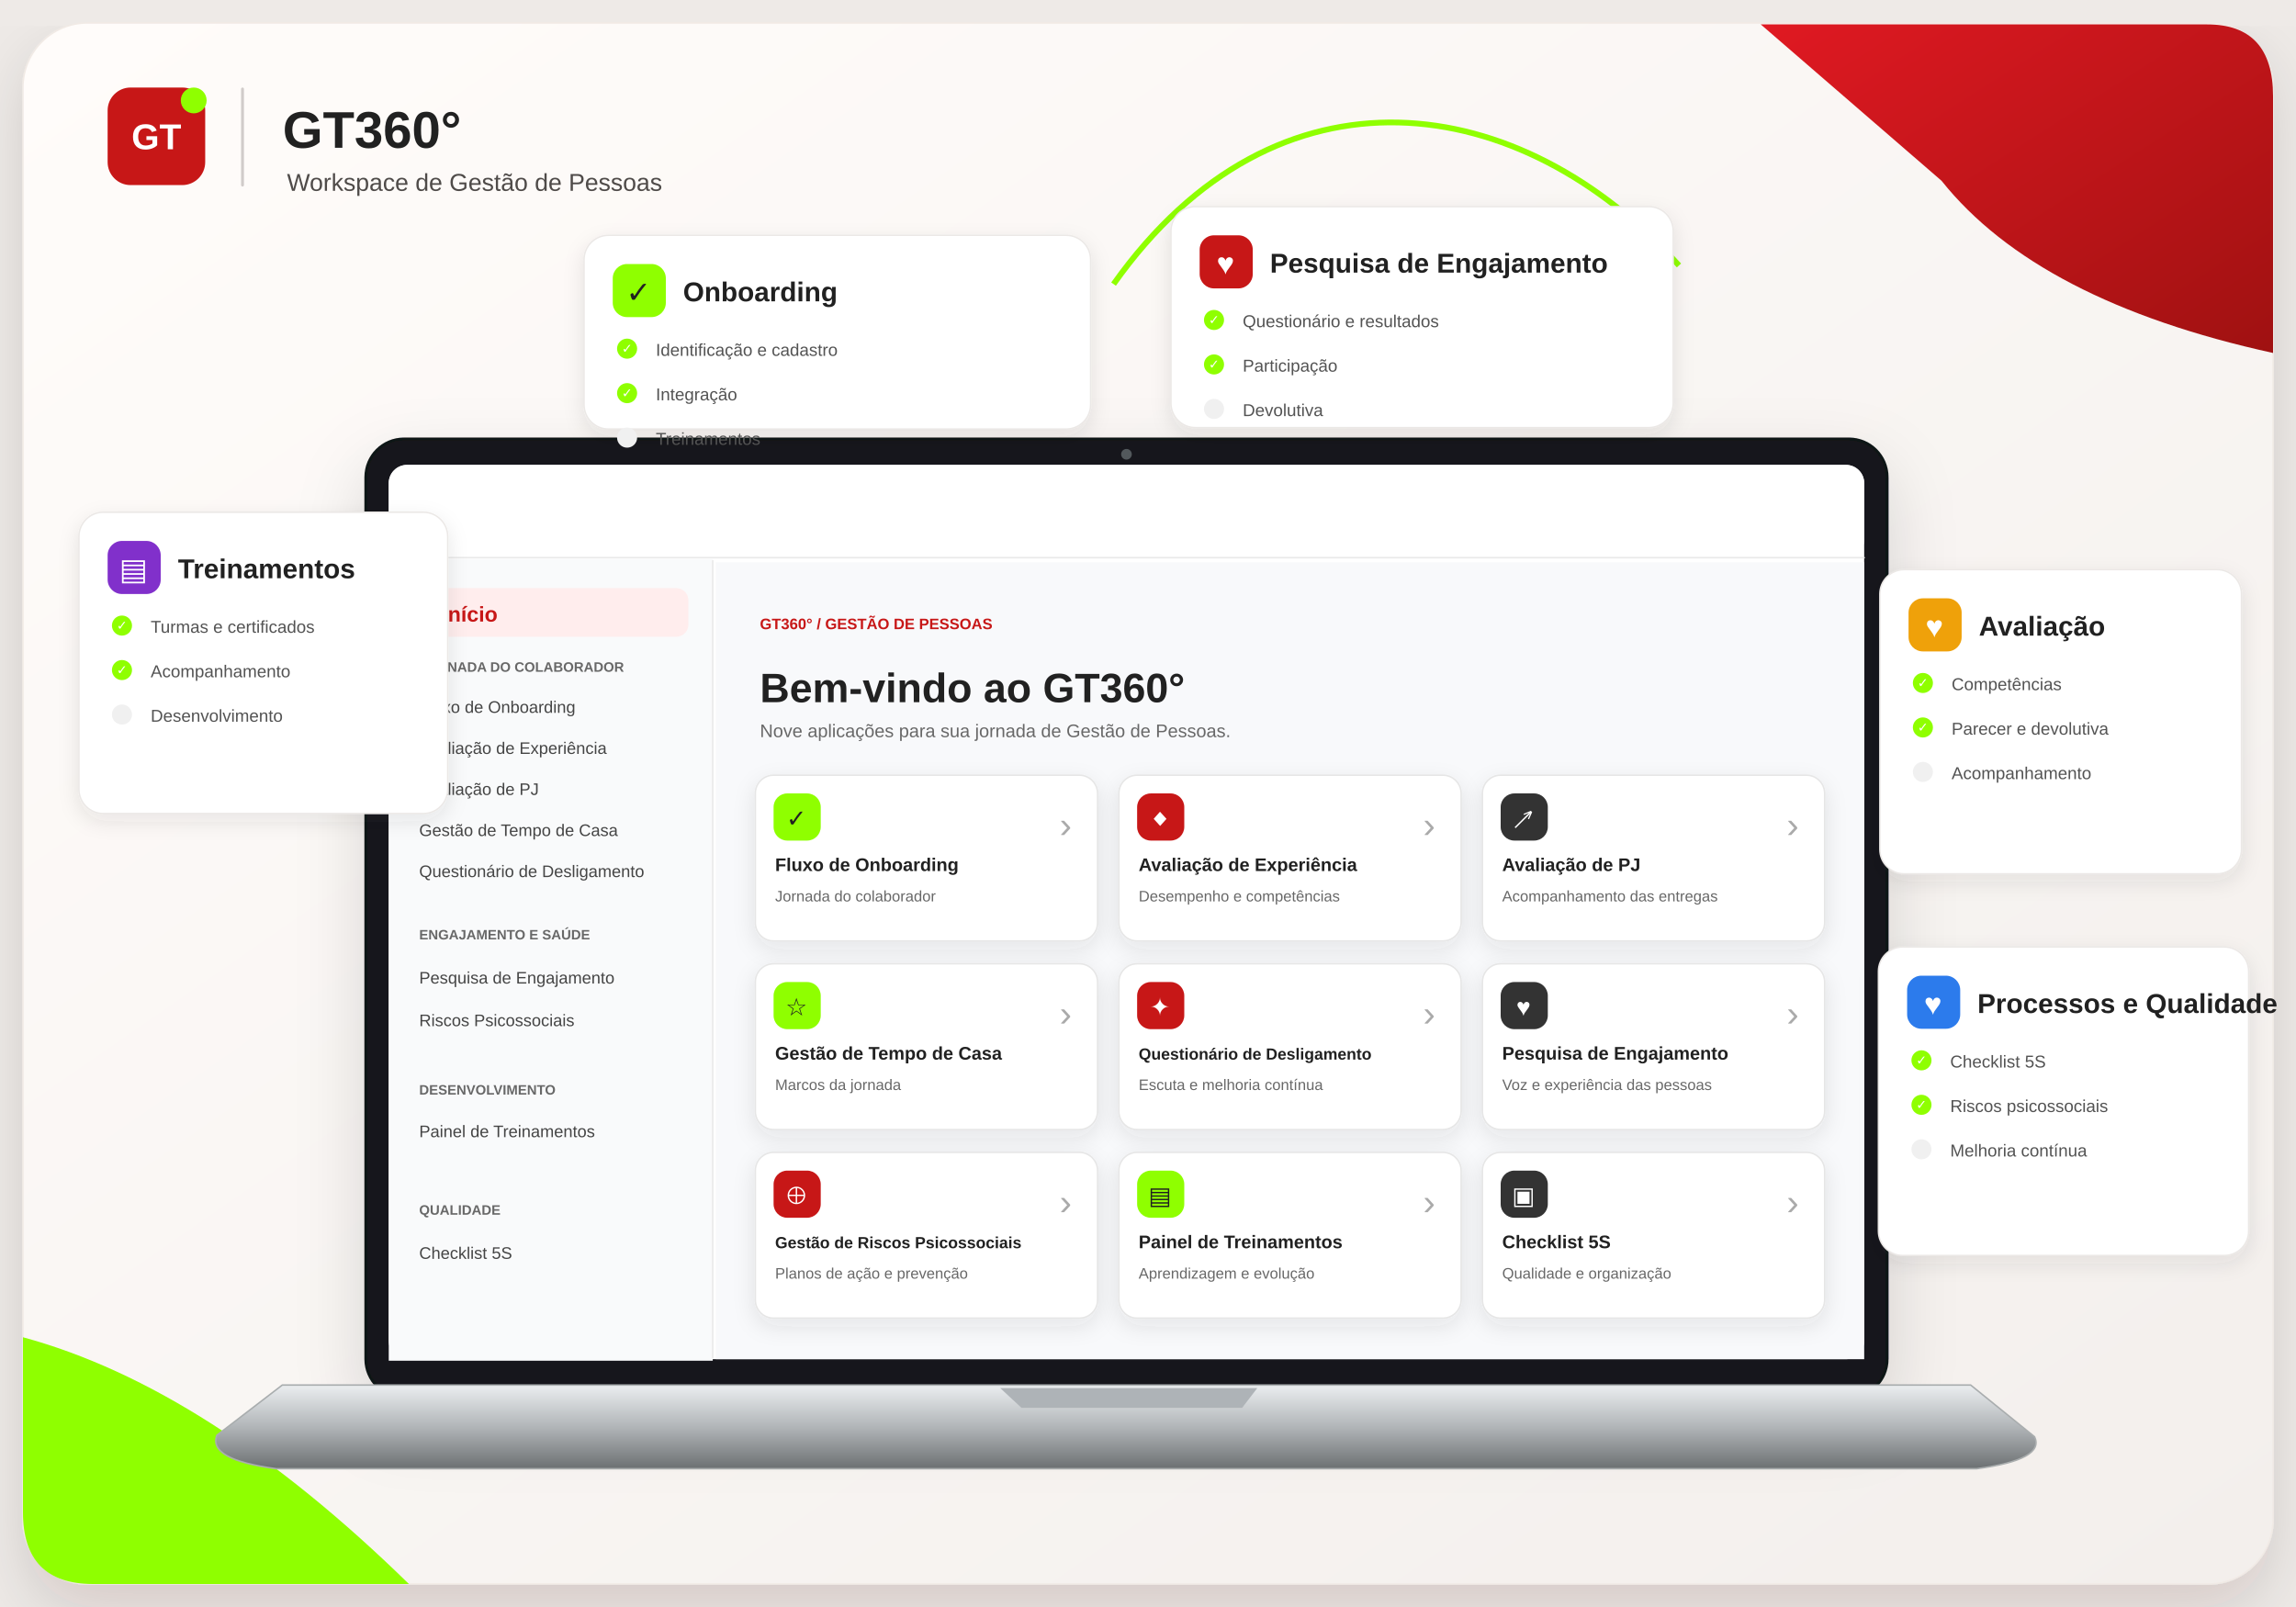
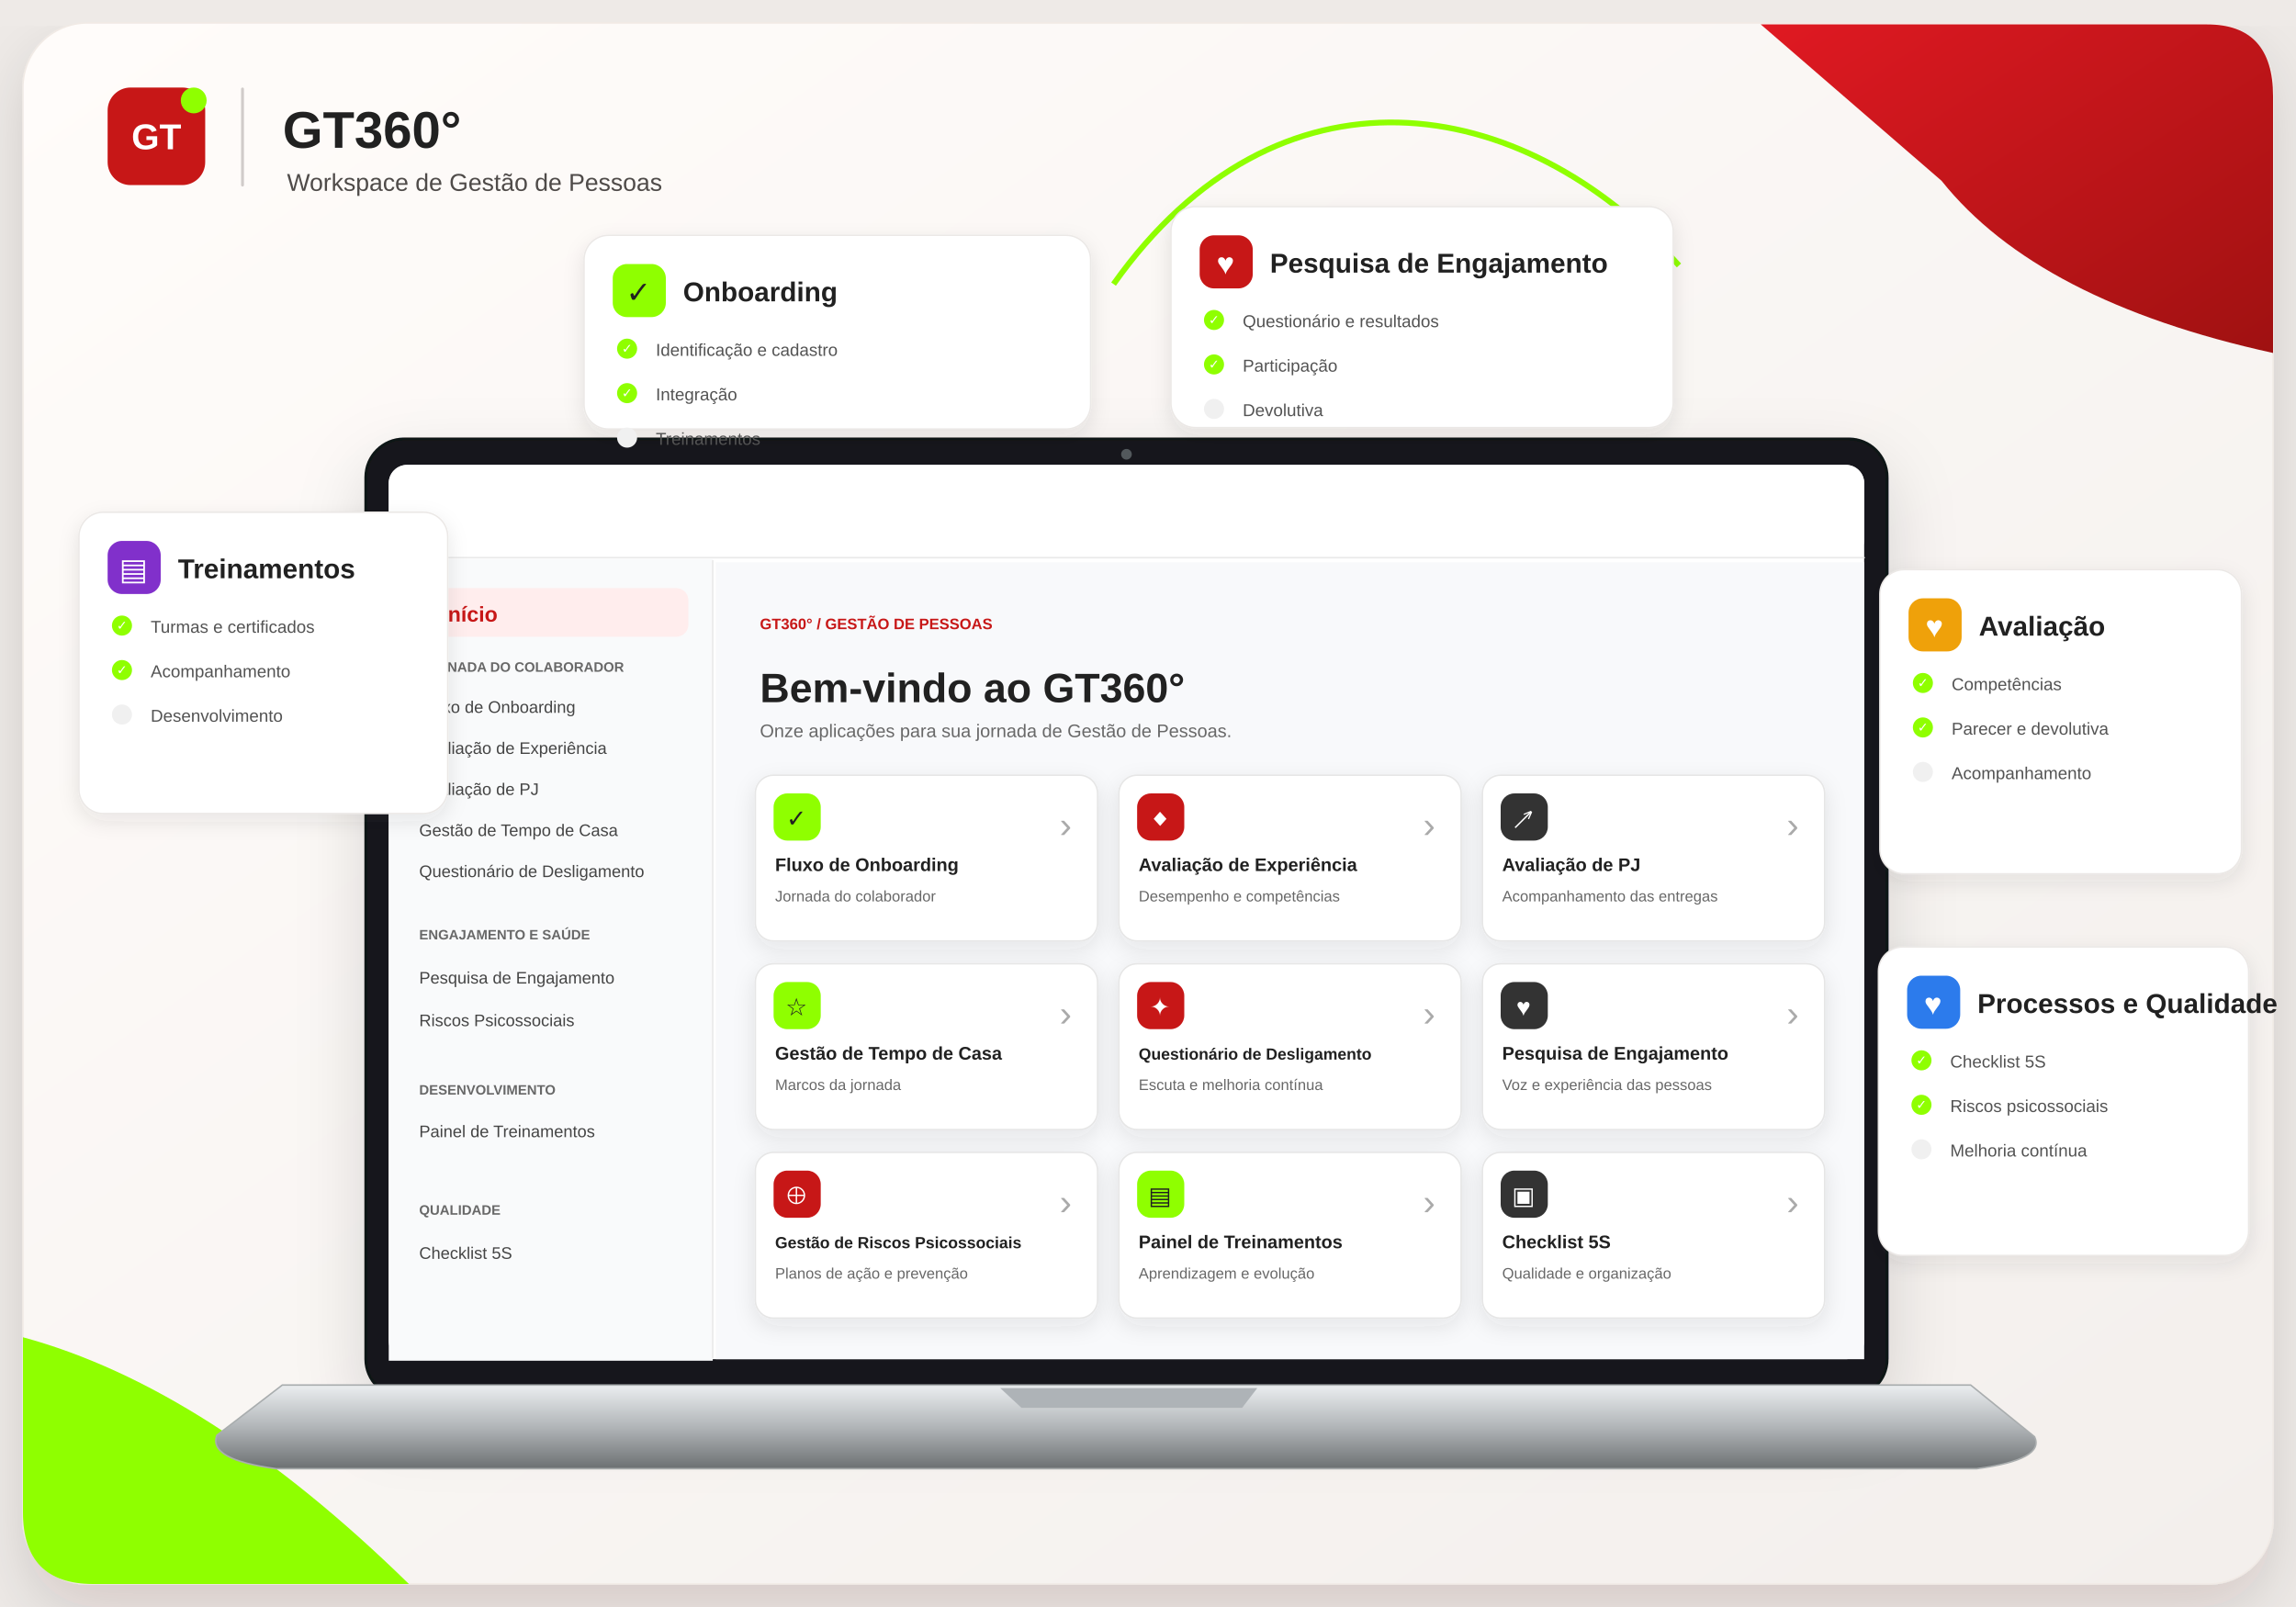
<svg xmlns="http://www.w3.org/2000/svg" viewBox="0 0 1600 1120" width="3200" height="2240" role="img">
  <defs>
    <linearGradient id="paper" x1="0" y1="0" x2="1" y2="1">
      <stop stop-color="#fffcfa" />
      <stop offset="1" stop-color="#f3efec" />
    </linearGradient>
    <linearGradient id="red" x1="0" y1="0" x2="1" y2="1">
      <stop stop-color="#e01922" />
      <stop offset="1" stop-color="#9f1111" />
    </linearGradient>
    <linearGradient id="metal" x1="0" y1="0" x2="0" y2="1">
      <stop stop-color="#ebeef0" />
      <stop offset=".5" stop-color="#b1b5b8" />
      <stop offset="1" stop-color="#6c7072" />
    </linearGradient>
    <filter id="shadow" x="-35%" y="-35%" width="170%" height="180%">
      <feDropShadow dx="0" dy="18" stdDeviation="22" flood-color="#282321" flood-opacity=".14" />
    </filter>
    <filter id="smallShadow" x="-30%" y="-40%" width="160%" height="200%">
      <feDropShadow dx="0" dy="5" stdDeviation="7" flood-color="#302829" flood-opacity=".10" />
    </filter>
    <clipPath id="clip">
      <rect x="16" y="16" width="1568" height="1088" rx="45" />
    </clipPath>
  </defs>
  <rect x="0" y="0" width="1600" height="1120" rx="0" fill="#eeeae7" />
  <rect x="16" y="16" width="1568" height="1088" rx="45" fill="url(#paper)" stroke="#f1eae5" stroke-width="1" filter="url(#shadow)" />
  <path d="M1227 17H1538Q1584 17 1584 67V246Q1420 210 1353 126Z" fill="url(#red)" stroke="none" stroke-width="1" />
  <path d="M16 932Q145 967 285 1104H65Q16 1104 16 1054Z" fill="#8fff00" stroke="none" stroke-width="1" />
  <path d="M776 198C890 37 1060 63 1170 185" fill="none" stroke="#8fff00" stroke-width="4" />
  <rect x="75" y="61" width="68" height="68" rx="16" fill="#c71717" />
  <circle cx="135" cy="70" r="9" fill="#8fff00" />
  <text x="109" y="104" font-family="Arial,Helvetica,sans-serif" font-size="25" font-weight="800" fill="#ffffff" text-anchor="middle">GT</text>
  <line x1="169" y1="62" x2="169" y2="129" stroke="#d1ccca" stroke-width="2" stroke-linecap="round" />
  <text x="197" y="103" font-family="Arial,Helvetica,sans-serif" font-size="36" font-weight="750" fill="#212121" text-anchor="start">GT360°</text>
  <text x="200" y="133" font-family="Arial,Helvetica,sans-serif" font-size="17" font-weight="500" fill="#4f4b49" text-anchor="start">Workspace de Gestão de Pessoas</text>
  <g transform="translate(255 306) scale(1.06)">
    <rect x="0" y="0" width="1000" height="630" rx="25" fill="#16181b" stroke="#111214" stroke-width="2" filter="url(#shadow)" />
    <rect x="15" y="17" width="970" height="588" rx="12" fill="#fff" />
    <rect x="15" y="17" width="970" height="61" rx="12" fill="#fff" />
    <line x1="15" y1="78" x2="985" y2="78" stroke="#e9e9e9" stroke-width="1" stroke-linecap="round" />
    <circle cx="500" cy="10" r="3.5" fill="#52585c" />
    <rect x="15" y="79" width="213" height="527" rx="0" fill="#f9fafb" />
    <line x1="228" y1="80" x2="228" y2="604" stroke="#e9e9e9" stroke-width="1" stroke-linecap="round" />
    <rect x="30" y="98" width="182" height="32" rx="8" fill="#ffeded" />
    <text x="50" y="120" font-family="Arial,Helvetica,sans-serif" font-size="14" font-weight="700" fill="#c71717" text-anchor="start">Início</text>
    <text x="35" y="153" font-family="Arial,Helvetica,sans-serif" font-size="9" font-weight="700" fill="#686868" text-anchor="start">JORNADA DO COLABORADOR</text>
    <text x="35" y="180" font-family="Arial,Helvetica,sans-serif" font-size="11" font-weight="500" fill="#454545" text-anchor="start">Fluxo de Onboarding</text>
    <text x="35" y="207" font-family="Arial,Helvetica,sans-serif" font-size="11" font-weight="500" fill="#454545" text-anchor="start">Avaliação de Experiência</text>
    <text x="35" y="234" font-family="Arial,Helvetica,sans-serif" font-size="11" font-weight="500" fill="#454545" text-anchor="start">Avaliação de PJ</text>
    <text x="35" y="261" font-family="Arial,Helvetica,sans-serif" font-size="11" font-weight="500" fill="#454545" text-anchor="start">Gestão de Tempo de Casa</text>
    <text x="35" y="288" font-family="Arial,Helvetica,sans-serif" font-size="11" font-weight="500" fill="#454545" text-anchor="start">Questionário de Desligamento</text>
    <text x="35" y="329" font-family="Arial,Helvetica,sans-serif" font-size="9" font-weight="700" fill="#686868" text-anchor="start">ENGAJAMENTO E SAÚDE</text>
    <text x="35" y="358" font-family="Arial,Helvetica,sans-serif" font-size="11" font-weight="500" fill="#454545" text-anchor="start">Pesquisa de Engajamento</text>
    <text x="35" y="386" font-family="Arial,Helvetica,sans-serif" font-size="11" font-weight="500" fill="#454545" text-anchor="start">Riscos Psicossociais</text>
    <text x="35" y="431" font-family="Arial,Helvetica,sans-serif" font-size="9" font-weight="700" fill="#686868" text-anchor="start">DESENVOLVIMENTO</text>
    <text x="35" y="459" font-family="Arial,Helvetica,sans-serif" font-size="11" font-weight="500" fill="#454545" text-anchor="start">Painel de Treinamentos</text>
    <text x="35" y="510" font-family="Arial,Helvetica,sans-serif" font-size="9" font-weight="700" fill="#686868" text-anchor="start">QUALIDADE</text>
    <text x="35" y="539" font-family="Arial,Helvetica,sans-serif" font-size="11" font-weight="500" fill="#454545" text-anchor="start">Checklist 5S</text>
    <rect x="230" y="81" width="755" height="524" rx="0" fill="#f8f9fb" />
    <text x="259" y="125" font-family="Arial,Helvetica,sans-serif" font-size="10" font-weight="750" fill="#c71717" text-anchor="start">GT360° / GESTÃO DE PESSOAS</text>
    <text x="259" y="173" font-family="Arial,Helvetica,sans-serif" font-size="27" font-weight="750" fill="#212121" text-anchor="start">Bem-vindo ao GT360°</text>
-     <text x="259" y="196" font-family="Arial,Helvetica,sans-serif" font-size="12" font-weight="500" fill="#686868" text-anchor="start">Nove aplicações para sua jornada de Gestão de Pessoas.</text>
+     <text x="259" y="196" font-family="Arial,Helvetica,sans-serif" font-size="12" font-weight="500" fill="#686868" text-anchor="start">Onze aplicações para sua jornada de Gestão de Pessoas.</text>
    <rect x="256" y="221" width="225" height="109" rx="12" fill="#fff" stroke="#e6e6e6" stroke-width="1" filter="url(#smallShadow)" />
    <rect x="268" y="233" width="31" height="31" rx="9" fill="#8fff00" />
    <text x="283" y="255" font-family="Arial,Helvetica,sans-serif" font-size="16" font-weight="700" fill="#212121" text-anchor="middle">✓</text>
    <text x="269" y="284" font-family="Arial,Helvetica,sans-serif" font-size="12" font-weight="700" fill="#212121" text-anchor="start">Fluxo de Onboarding</text>
    <text x="269" y="304" font-family="Arial,Helvetica,sans-serif" font-size="10" font-weight="450" fill="#686868" text-anchor="start">Jornada do colaborador</text>
    <text x="460" y="262" font-family="Arial,Helvetica,sans-serif" font-size="24" font-weight="500" fill="#aaa" text-anchor="middle">›</text>
    <rect x="495" y="221" width="225" height="109" rx="12" fill="#fff" stroke="#e6e6e6" stroke-width="1" filter="url(#smallShadow)" />
    <rect x="507" y="233" width="31" height="31" rx="9" fill="#c71717" />
    <text x="522" y="255" font-family="Arial,Helvetica,sans-serif" font-size="16" font-weight="700" fill="#ffffff" text-anchor="middle">◆</text>
    <text x="508" y="284" font-family="Arial,Helvetica,sans-serif" font-size="12" font-weight="700" fill="#212121" text-anchor="start">Avaliação de Experiência</text>
    <text x="508" y="304" font-family="Arial,Helvetica,sans-serif" font-size="10" font-weight="450" fill="#686868" text-anchor="start">Desempenho e competências</text>
    <text x="699" y="262" font-family="Arial,Helvetica,sans-serif" font-size="24" font-weight="500" fill="#aaa" text-anchor="middle">›</text>
    <rect x="734" y="221" width="225" height="109" rx="12" fill="#fff" stroke="#e6e6e6" stroke-width="1" filter="url(#smallShadow)" />
    <rect x="746" y="233" width="31" height="31" rx="9" fill="#333" />
    <text x="761" y="255" font-family="Arial,Helvetica,sans-serif" font-size="16" font-weight="700" fill="#ffffff" text-anchor="middle">↗</text>
    <text x="747" y="284" font-family="Arial,Helvetica,sans-serif" font-size="12" font-weight="700" fill="#212121" text-anchor="start">Avaliação de PJ</text>
    <text x="747" y="304" font-family="Arial,Helvetica,sans-serif" font-size="10" font-weight="450" fill="#686868" text-anchor="start">Acompanhamento das entregas</text>
    <text x="938" y="262" font-family="Arial,Helvetica,sans-serif" font-size="24" font-weight="500" fill="#aaa" text-anchor="middle">›</text>
    <rect x="256" y="345" width="225" height="109" rx="12" fill="#fff" stroke="#e6e6e6" stroke-width="1" filter="url(#smallShadow)" />
    <rect x="268" y="357" width="31" height="31" rx="9" fill="#8fff00" />
    <text x="283" y="379" font-family="Arial,Helvetica,sans-serif" font-size="16" font-weight="700" fill="#212121" text-anchor="middle">☆</text>
    <text x="269" y="408" font-family="Arial,Helvetica,sans-serif" font-size="12" font-weight="700" fill="#212121" text-anchor="start">Gestão de Tempo de Casa</text>
    <text x="269" y="428" font-family="Arial,Helvetica,sans-serif" font-size="10" font-weight="450" fill="#686868" text-anchor="start">Marcos da jornada</text>
    <text x="460" y="386" font-family="Arial,Helvetica,sans-serif" font-size="24" font-weight="500" fill="#aaa" text-anchor="middle">›</text>
    <rect x="495" y="345" width="225" height="109" rx="12" fill="#fff" stroke="#e6e6e6" stroke-width="1" filter="url(#smallShadow)" />
    <rect x="507" y="357" width="31" height="31" rx="9" fill="#c71717" />
    <text x="522" y="379" font-family="Arial,Helvetica,sans-serif" font-size="16" font-weight="700" fill="#ffffff" text-anchor="middle">✦</text>
    <text x="508" y="408" font-family="Arial,Helvetica,sans-serif" font-size="10.6" font-weight="700" fill="#212121" text-anchor="start">Questionário de Desligamento</text>
    <text x="508" y="428" font-family="Arial,Helvetica,sans-serif" font-size="10" font-weight="450" fill="#686868" text-anchor="start">Escuta e melhoria contínua</text>
    <text x="699" y="386" font-family="Arial,Helvetica,sans-serif" font-size="24" font-weight="500" fill="#aaa" text-anchor="middle">›</text>
    <rect x="734" y="345" width="225" height="109" rx="12" fill="#fff" stroke="#e6e6e6" stroke-width="1" filter="url(#smallShadow)" />
    <rect x="746" y="357" width="31" height="31" rx="9" fill="#333" />
    <text x="761" y="379" font-family="Arial,Helvetica,sans-serif" font-size="16" font-weight="700" fill="#ffffff" text-anchor="middle">♥</text>
    <text x="747" y="408" font-family="Arial,Helvetica,sans-serif" font-size="12" font-weight="700" fill="#212121" text-anchor="start">Pesquisa de Engajamento</text>
    <text x="747" y="428" font-family="Arial,Helvetica,sans-serif" font-size="10" font-weight="450" fill="#686868" text-anchor="start">Voz e experiência das pessoas</text>
    <text x="938" y="386" font-family="Arial,Helvetica,sans-serif" font-size="24" font-weight="500" fill="#aaa" text-anchor="middle">›</text>
    <rect x="256" y="469" width="225" height="109" rx="12" fill="#fff" stroke="#e6e6e6" stroke-width="1" filter="url(#smallShadow)" />
    <rect x="268" y="481" width="31" height="31" rx="9" fill="#c71717" />
    <text x="283" y="503" font-family="Arial,Helvetica,sans-serif" font-size="16" font-weight="700" fill="#ffffff" text-anchor="middle">⊕</text>
    <text x="269" y="532" font-family="Arial,Helvetica,sans-serif" font-size="10.6" font-weight="700" fill="#212121" text-anchor="start">Gestão de Riscos Psicossociais</text>
    <text x="269" y="552" font-family="Arial,Helvetica,sans-serif" font-size="10" font-weight="450" fill="#686868" text-anchor="start">Planos de ação e prevenção</text>
    <text x="460" y="510" font-family="Arial,Helvetica,sans-serif" font-size="24" font-weight="500" fill="#aaa" text-anchor="middle">›</text>
    <rect x="495" y="469" width="225" height="109" rx="12" fill="#fff" stroke="#e6e6e6" stroke-width="1" filter="url(#smallShadow)" />
    <rect x="507" y="481" width="31" height="31" rx="9" fill="#8fff00" />
    <text x="522" y="503" font-family="Arial,Helvetica,sans-serif" font-size="16" font-weight="700" fill="#212121" text-anchor="middle">▤</text>
    <text x="508" y="532" font-family="Arial,Helvetica,sans-serif" font-size="12" font-weight="700" fill="#212121" text-anchor="start">Painel de Treinamentos</text>
    <text x="508" y="552" font-family="Arial,Helvetica,sans-serif" font-size="10" font-weight="450" fill="#686868" text-anchor="start">Aprendizagem e evolução</text>
    <text x="699" y="510" font-family="Arial,Helvetica,sans-serif" font-size="24" font-weight="500" fill="#aaa" text-anchor="middle">›</text>
    <rect x="734" y="469" width="225" height="109" rx="12" fill="#fff" stroke="#e6e6e6" stroke-width="1" filter="url(#smallShadow)" />
    <rect x="746" y="481" width="31" height="31" rx="9" fill="#333" />
    <text x="761" y="503" font-family="Arial,Helvetica,sans-serif" font-size="16" font-weight="700" fill="#ffffff" text-anchor="middle">▣</text>
    <text x="747" y="532" font-family="Arial,Helvetica,sans-serif" font-size="12" font-weight="700" fill="#212121" text-anchor="start">Checklist 5S</text>
    <text x="747" y="552" font-family="Arial,Helvetica,sans-serif" font-size="10" font-weight="450" fill="#686868" text-anchor="start">Qualidade e organização</text>
    <text x="938" y="510" font-family="Arial,Helvetica,sans-serif" font-size="24" font-weight="500" fill="#aaa" text-anchor="middle">›</text>
    <path d="M-55 622L1055 622L1097 656Q1104 671 1059 677H-59Q-104 671-98 655Z" fill="url(#metal)" stroke="#a9adae" stroke-width="1" />
    <path d="M417 624H586L576 637H431Z" fill="#aeb3b7" stroke="none" stroke-width="1" />
  </g>
  <rect x="407" y="164" width="353" height="135" rx="17" fill="#fff" stroke="#ebe8e6" stroke-width="1" filter="url(#smallShadow)" />
  <rect x="427" y="184" width="37" height="37" rx="10" fill="#8fff00" />
  <text x="445" y="211" font-family="Arial,Helvetica,sans-serif" font-size="21" font-weight="700" fill="#212121" text-anchor="middle">✓</text>
  <text x="476" y="210" font-family="Arial,Helvetica,sans-serif" font-size="19" font-weight="750" fill="#212121" text-anchor="start">Onboarding</text>
  <circle cx="437" cy="243" r="7" fill="#8fff00" />
  <text x="437" y="246" font-family="Arial,Helvetica,sans-serif" font-size="9" font-weight="750" fill="#ffffff" text-anchor="middle">✓</text>
  <text x="457" y="248" font-family="Arial,Helvetica,sans-serif" font-size="12" font-weight="500" fill="#535353" text-anchor="start">Identificação e cadastro</text>
  <circle cx="437" cy="274" r="7" fill="#8fff00" />
  <text x="437" y="277" font-family="Arial,Helvetica,sans-serif" font-size="9" font-weight="750" fill="#ffffff" text-anchor="middle">✓</text>
  <text x="457" y="279" font-family="Arial,Helvetica,sans-serif" font-size="12" font-weight="500" fill="#535353" text-anchor="start">Integração</text>
  <circle cx="437" cy="305" r="7" fill="#f0f0f0" />
  <text x="437" y="308" font-family="Arial,Helvetica,sans-serif" font-size="9" font-weight="750" fill="#ffffff" text-anchor="middle" />
  <text x="457" y="310" font-family="Arial,Helvetica,sans-serif" font-size="12" font-weight="500" fill="#535353" text-anchor="start">Treinamentos</text>
  <rect x="816" y="144" width="350" height="154" rx="17" fill="#fff" stroke="#ebe8e6" stroke-width="1" filter="url(#smallShadow)" />
  <rect x="836" y="164" width="37" height="37" rx="10" fill="#c71717" />
  <text x="854" y="191" font-family="Arial,Helvetica,sans-serif" font-size="21" font-weight="700" fill="#ffffff" text-anchor="middle">♥</text>
  <text x="885" y="190" font-family="Arial,Helvetica,sans-serif" font-size="19" font-weight="750" fill="#212121" text-anchor="start">Pesquisa de Engajamento</text>
  <circle cx="846" cy="223" r="7" fill="#8fff00" />
  <text x="846" y="226" font-family="Arial,Helvetica,sans-serif" font-size="9" font-weight="750" fill="#ffffff" text-anchor="middle">✓</text>
  <text x="866" y="228" font-family="Arial,Helvetica,sans-serif" font-size="12" font-weight="500" fill="#535353" text-anchor="start">Questionário e resultados</text>
  <circle cx="846" cy="254" r="7" fill="#8fff00" />
  <text x="846" y="257" font-family="Arial,Helvetica,sans-serif" font-size="9" font-weight="750" fill="#ffffff" text-anchor="middle">✓</text>
  <text x="866" y="259" font-family="Arial,Helvetica,sans-serif" font-size="12" font-weight="500" fill="#535353" text-anchor="start">Participação</text>
  <circle cx="846" cy="285" r="7" fill="#f0f0f0" />
  <text x="846" y="288" font-family="Arial,Helvetica,sans-serif" font-size="9" font-weight="750" fill="#ffffff" text-anchor="middle" />
  <text x="866" y="290" font-family="Arial,Helvetica,sans-serif" font-size="12" font-weight="500" fill="#535353" text-anchor="start">Devolutiva</text>
  <rect x="55" y="357" width="257" height="210" rx="17" fill="#fff" stroke="#ebe8e6" stroke-width="1" filter="url(#smallShadow)" />
  <rect x="75" y="377" width="37" height="37" rx="10" fill="#8130cb" />
  <text x="93" y="404" font-family="Arial,Helvetica,sans-serif" font-size="21" font-weight="700" fill="#ffffff" text-anchor="middle">▤</text>
  <text x="124" y="403" font-family="Arial,Helvetica,sans-serif" font-size="19" font-weight="750" fill="#212121" text-anchor="start">Treinamentos</text>
  <circle cx="85" cy="436" r="7" fill="#8fff00" />
  <text x="85" y="439" font-family="Arial,Helvetica,sans-serif" font-size="9" font-weight="750" fill="#ffffff" text-anchor="middle">✓</text>
  <text x="105" y="441" font-family="Arial,Helvetica,sans-serif" font-size="12" font-weight="500" fill="#535353" text-anchor="start">Turmas e certificados</text>
  <circle cx="85" cy="467" r="7" fill="#8fff00" />
  <text x="85" y="470" font-family="Arial,Helvetica,sans-serif" font-size="9" font-weight="750" fill="#ffffff" text-anchor="middle">✓</text>
  <text x="105" y="472" font-family="Arial,Helvetica,sans-serif" font-size="12" font-weight="500" fill="#535353" text-anchor="start">Acompanhamento</text>
  <circle cx="85" cy="498" r="7" fill="#f0f0f0" />
  <text x="85" y="501" font-family="Arial,Helvetica,sans-serif" font-size="9" font-weight="750" fill="#ffffff" text-anchor="middle" />
  <text x="105" y="503" font-family="Arial,Helvetica,sans-serif" font-size="12" font-weight="500" fill="#535353" text-anchor="start">Desenvolvimento</text>
  <rect x="1310" y="397" width="252" height="212" rx="17" fill="#fff" stroke="#ebe8e6" stroke-width="1" filter="url(#smallShadow)" />
  <rect x="1330" y="417" width="37" height="37" rx="10" fill="#efa10a" />
  <text x="1348" y="444" font-family="Arial,Helvetica,sans-serif" font-size="21" font-weight="700" fill="#ffffff" text-anchor="middle">♥</text>
  <text x="1379" y="443" font-family="Arial,Helvetica,sans-serif" font-size="19" font-weight="750" fill="#212121" text-anchor="start">Avaliação</text>
  <circle cx="1340" cy="476" r="7" fill="#8fff00" />
  <text x="1340" y="479" font-family="Arial,Helvetica,sans-serif" font-size="9" font-weight="750" fill="#ffffff" text-anchor="middle">✓</text>
  <text x="1360" y="481" font-family="Arial,Helvetica,sans-serif" font-size="12" font-weight="500" fill="#535353" text-anchor="start">Competências</text>
  <circle cx="1340" cy="507" r="7" fill="#8fff00" />
  <text x="1340" y="510" font-family="Arial,Helvetica,sans-serif" font-size="9" font-weight="750" fill="#ffffff" text-anchor="middle">✓</text>
  <text x="1360" y="512" font-family="Arial,Helvetica,sans-serif" font-size="12" font-weight="500" fill="#535353" text-anchor="start">Parecer e devolutiva</text>
  <circle cx="1340" cy="538" r="7" fill="#f0f0f0" />
  <text x="1340" y="541" font-family="Arial,Helvetica,sans-serif" font-size="9" font-weight="750" fill="#ffffff" text-anchor="middle" />
  <text x="1360" y="543" font-family="Arial,Helvetica,sans-serif" font-size="12" font-weight="500" fill="#535353" text-anchor="start">Acompanhamento</text>
  <rect x="1309" y="660" width="258" height="215" rx="17" fill="#fff" stroke="#ebe8e6" stroke-width="1" filter="url(#smallShadow)" />
  <rect x="1329" y="680" width="37" height="37" rx="10" fill="#2c7bec" />
  <text x="1347" y="707" font-family="Arial,Helvetica,sans-serif" font-size="21" font-weight="700" fill="#ffffff" text-anchor="middle">♥</text>
  <text x="1378" y="706" font-family="Arial,Helvetica,sans-serif" font-size="19" font-weight="750" fill="#212121" text-anchor="start">Processos e Qualidade</text>
  <circle cx="1339" cy="739" r="7" fill="#8fff00" />
  <text x="1339" y="742" font-family="Arial,Helvetica,sans-serif" font-size="9" font-weight="750" fill="#ffffff" text-anchor="middle">✓</text>
  <text x="1359" y="744" font-family="Arial,Helvetica,sans-serif" font-size="12" font-weight="500" fill="#535353" text-anchor="start">Checklist 5S</text>
  <circle cx="1339" cy="770" r="7" fill="#8fff00" />
  <text x="1339" y="773" font-family="Arial,Helvetica,sans-serif" font-size="9" font-weight="750" fill="#ffffff" text-anchor="middle">✓</text>
  <text x="1359" y="775" font-family="Arial,Helvetica,sans-serif" font-size="12" font-weight="500" fill="#535353" text-anchor="start">Riscos psicossociais</text>
  <circle cx="1339" cy="801" r="7" fill="#f0f0f0" />
  <text x="1339" y="804" font-family="Arial,Helvetica,sans-serif" font-size="9" font-weight="750" fill="#ffffff" text-anchor="middle" />
  <text x="1359" y="806" font-family="Arial,Helvetica,sans-serif" font-size="12" font-weight="500" fill="#535353" text-anchor="start">Melhoria contínua</text>
</svg>
